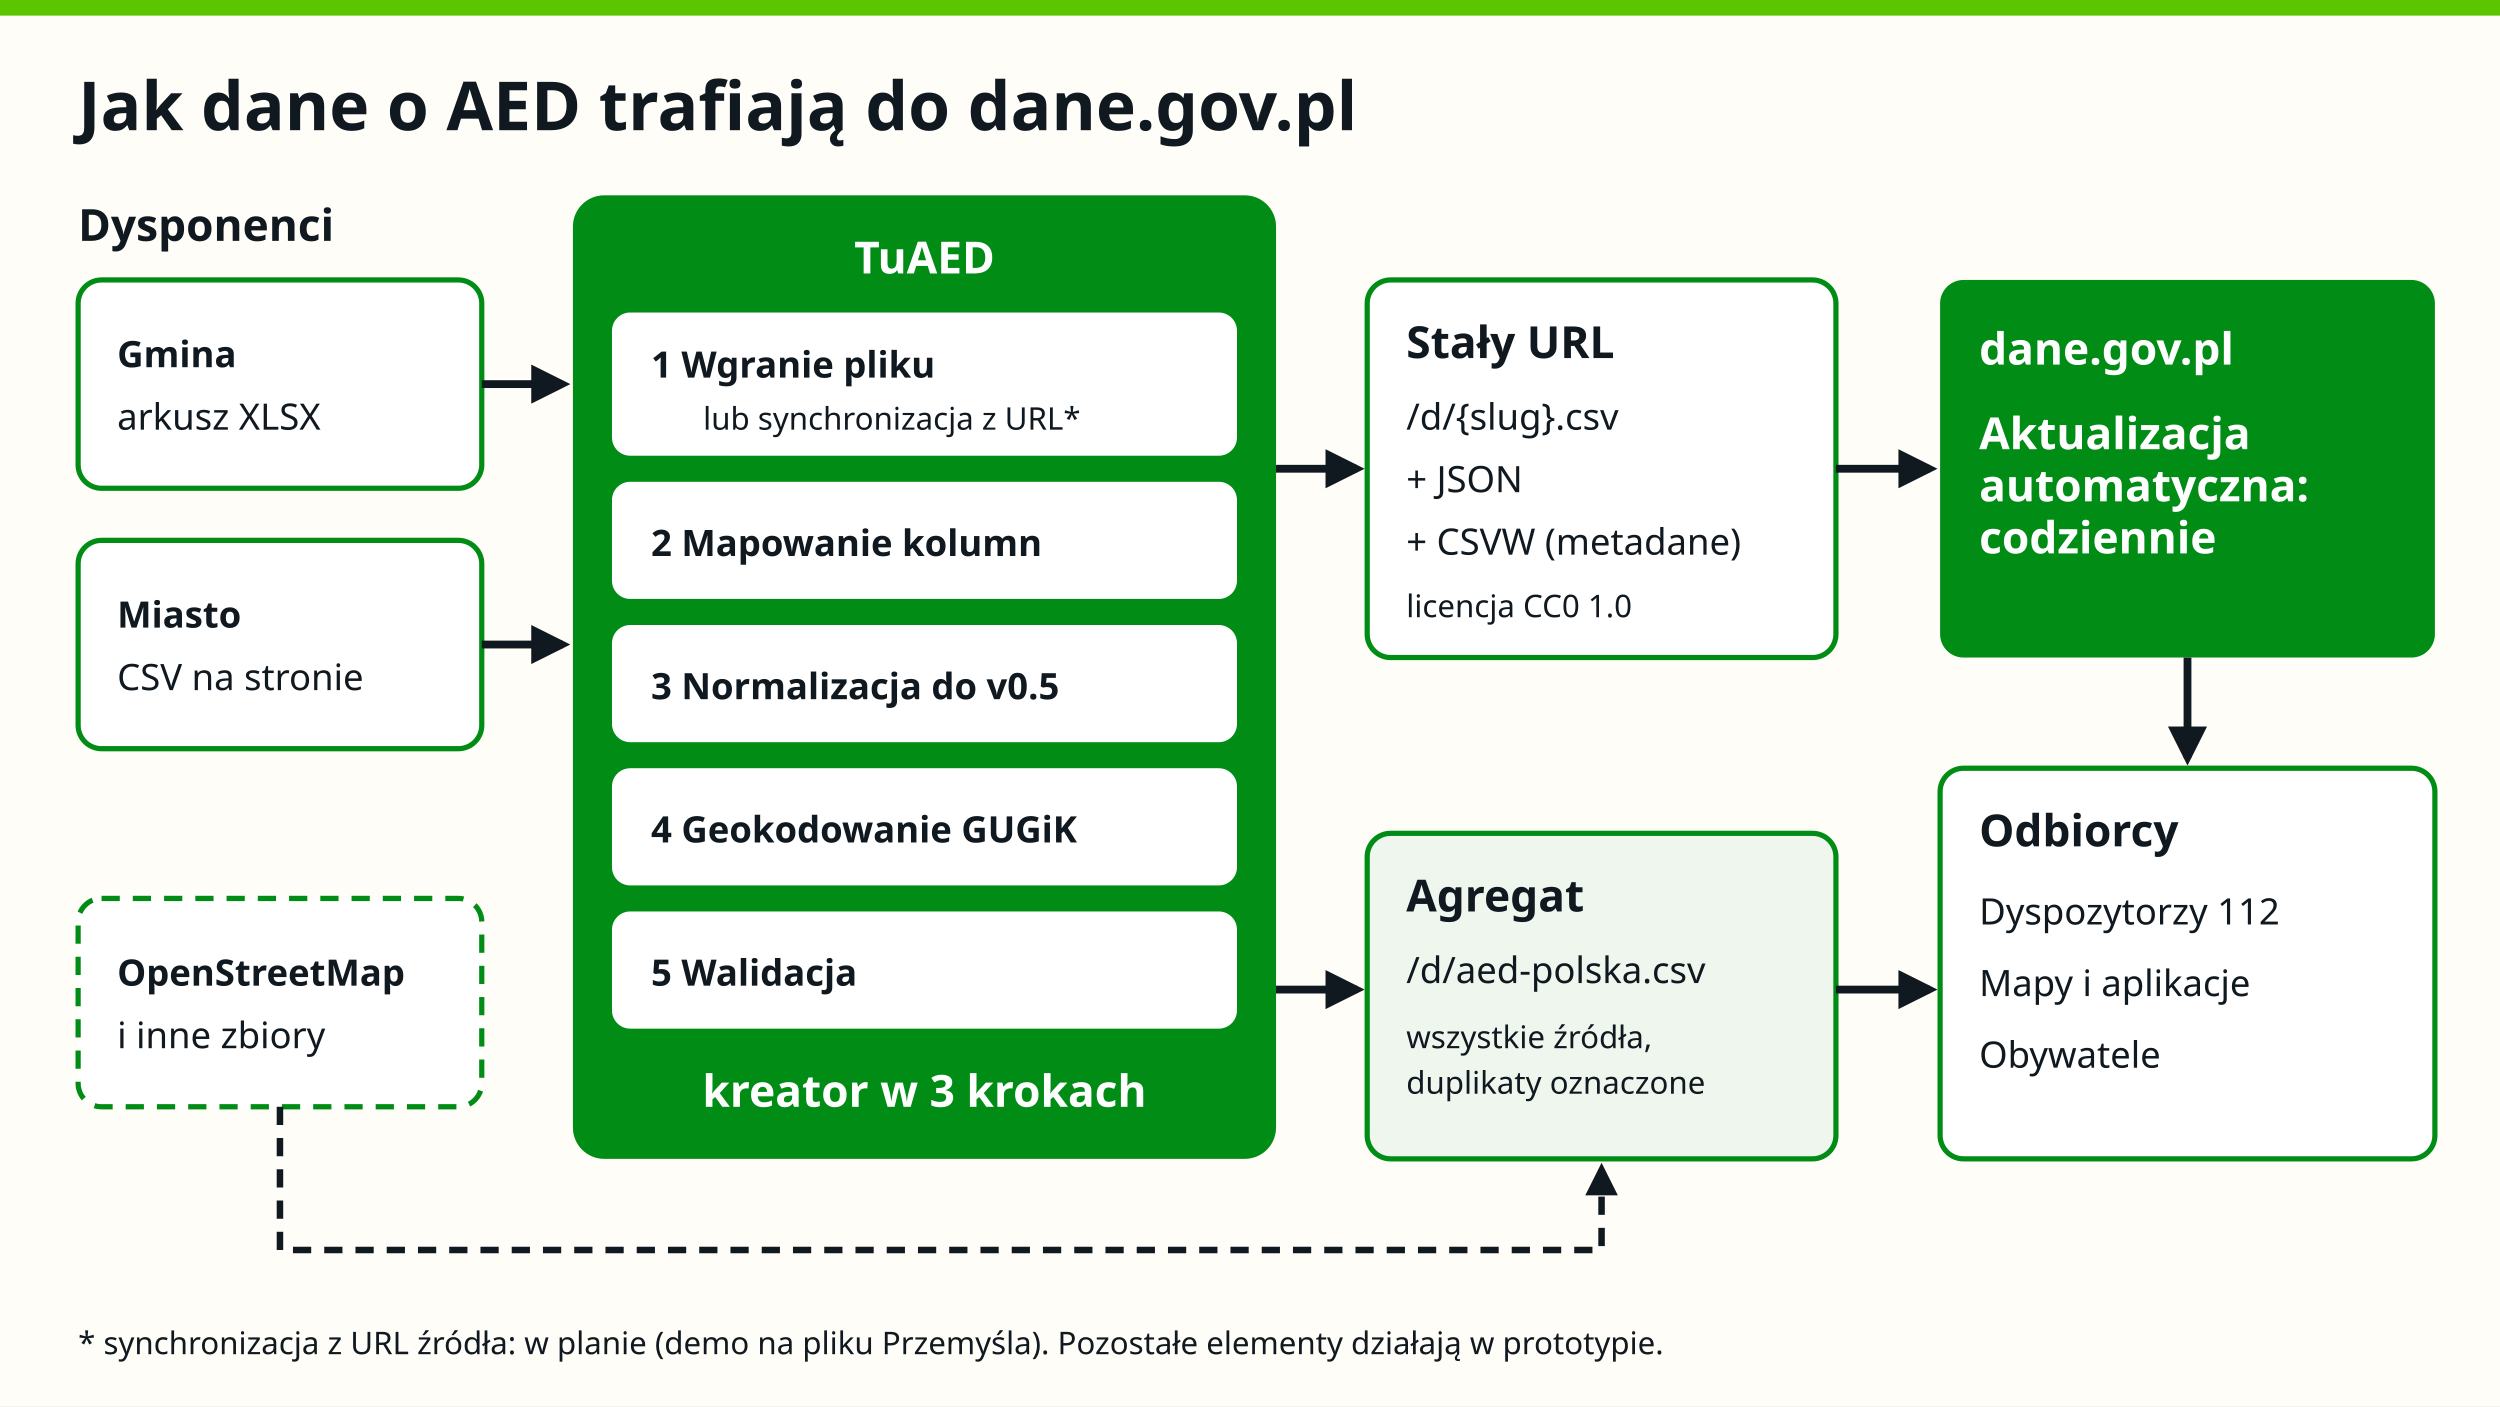
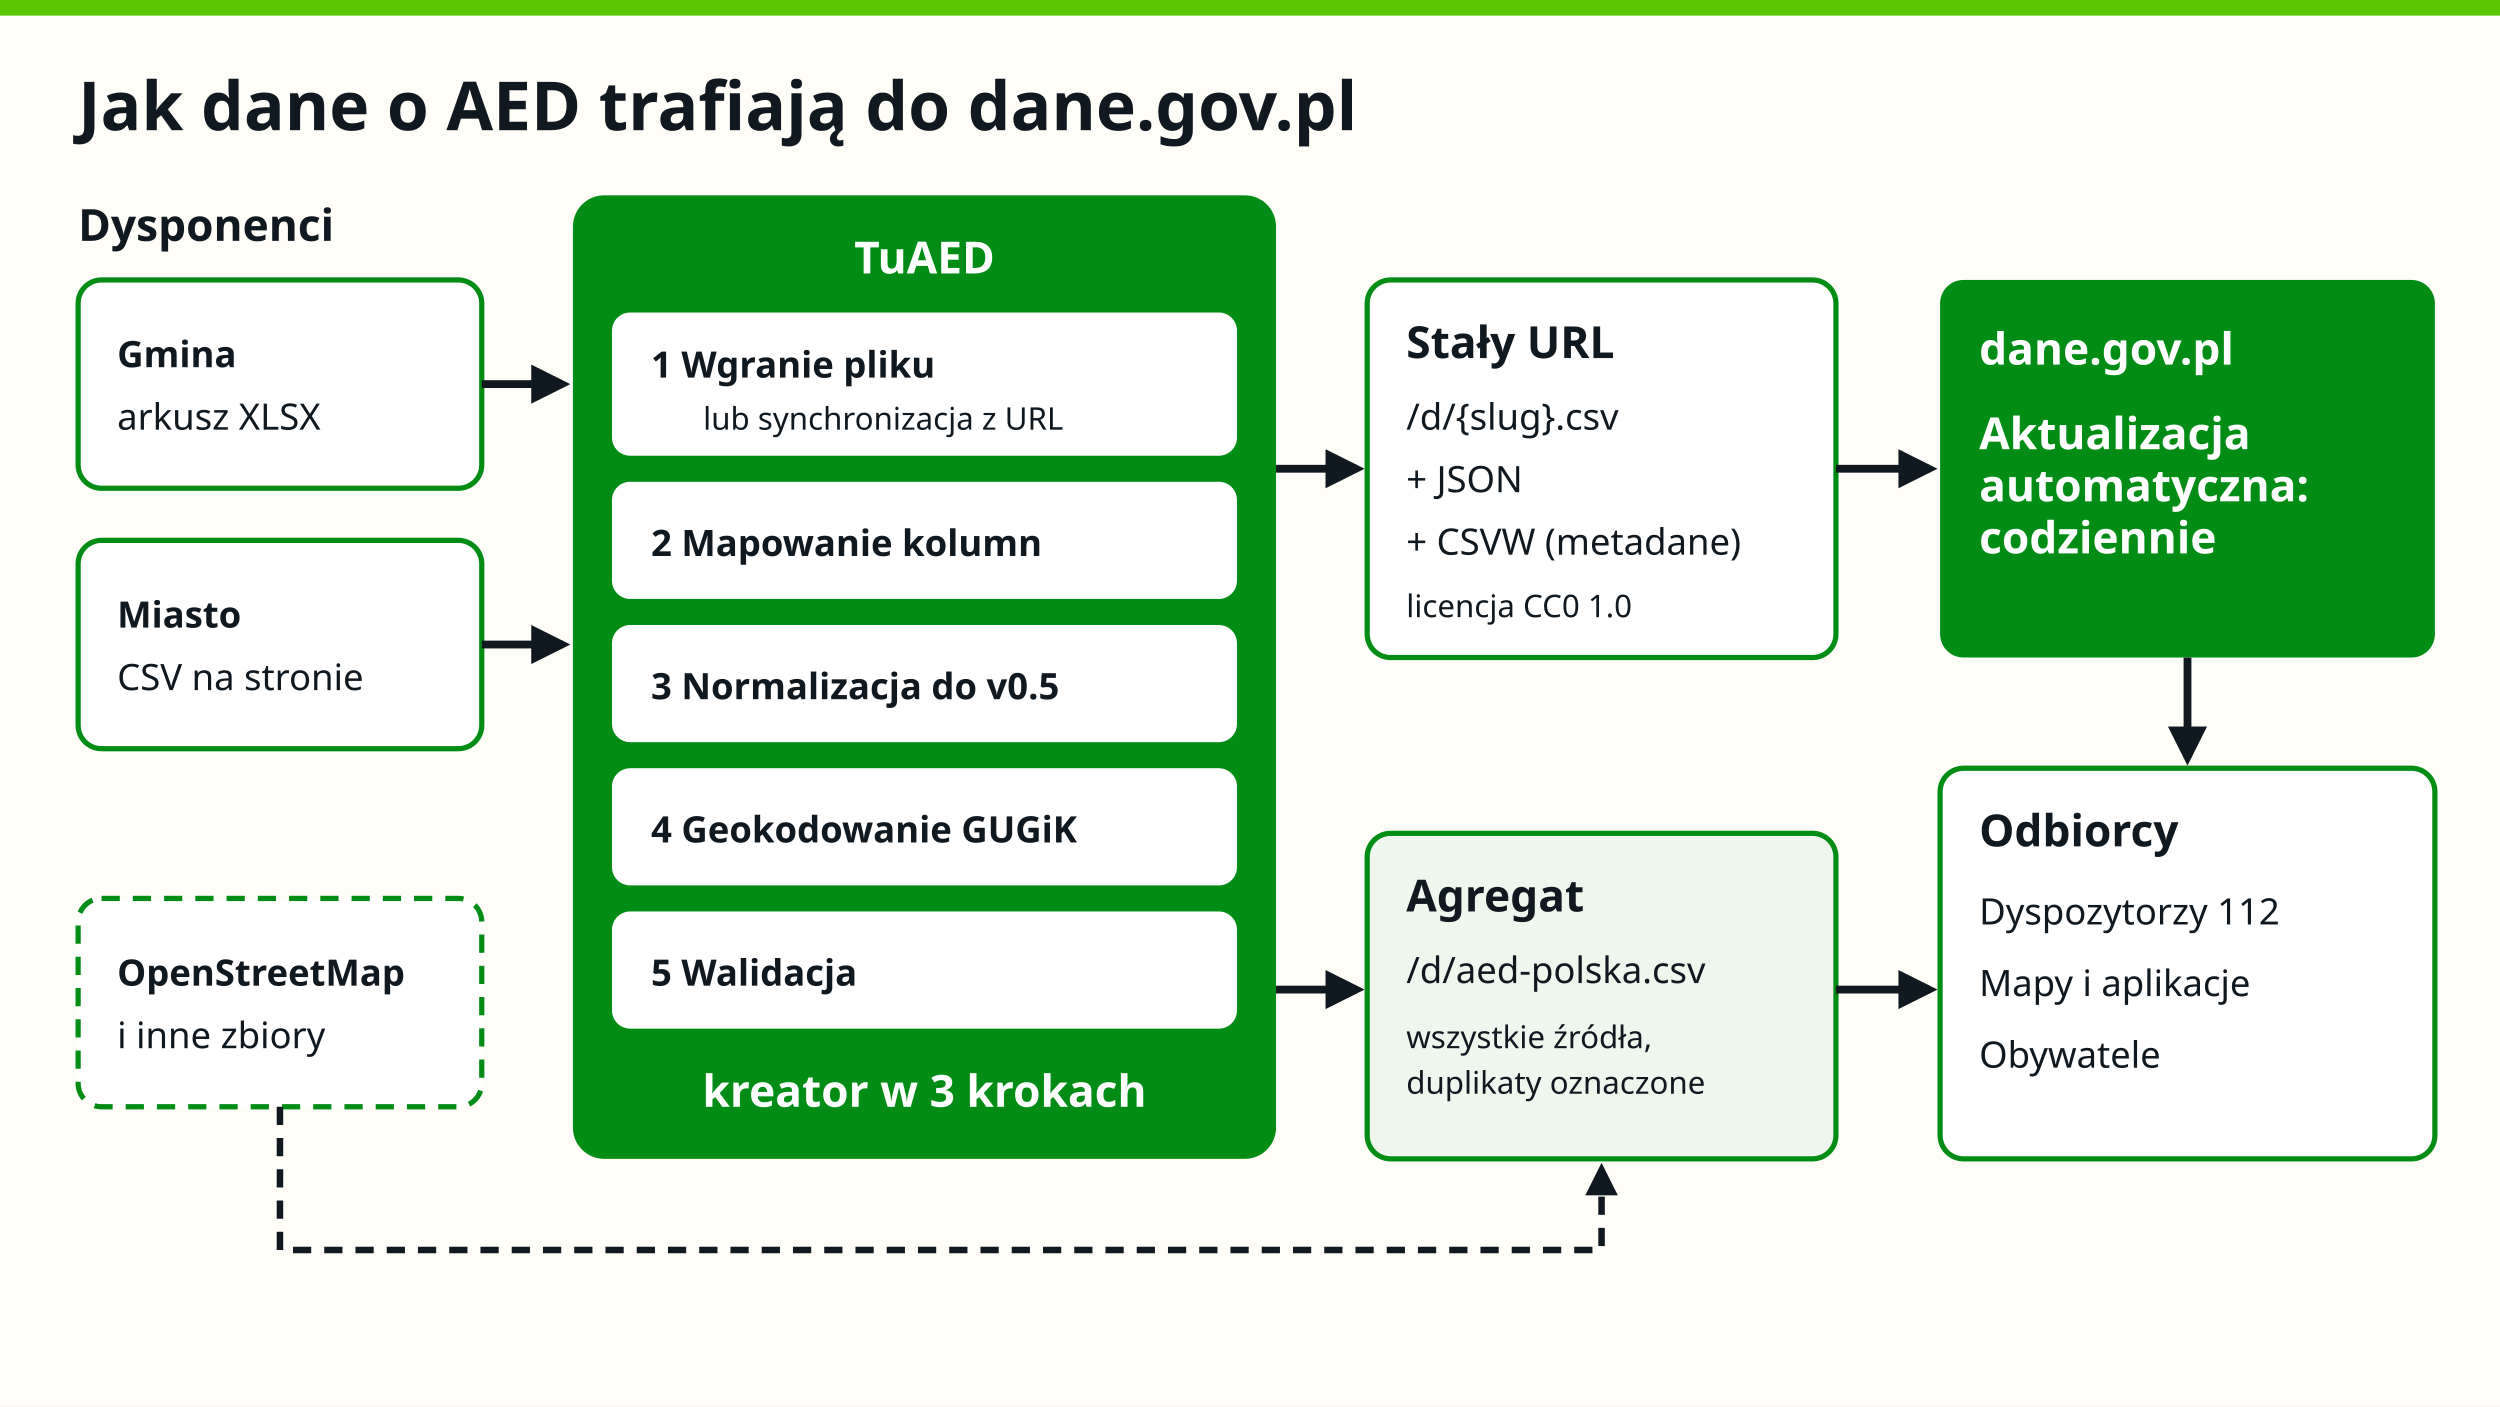
<svg xmlns="http://www.w3.org/2000/svg" viewBox="0 0 1920 1080" width="1920" height="1080" font-family="'Noto Sans', 'Adwaita Sans', Arial, sans-serif" role="img" aria-labelledby="t d">
  <defs>
    <marker id="g" viewBox="0 0 10 10" refX="8" refY="5" markerWidth="5" markerHeight="5" orient="auto-start-reverse">
      <path d="M0 0 L10 5 L0 10 z" fill="#101820" />
    </marker>
    <style>
      .h { font-size: 34px; font-weight: 700; fill: #101820; }
      .hw { font-size: 34px; font-weight: 700; fill: #ffffff; }
      .b { font-size: 28px; fill: #101820; }
      .bb { font-size: 28px; font-weight: 700; fill: #101820; }
      .s { font-size: 24px; fill: #101820; }
      .card { fill: #ffffff; stroke: #008c15; stroke-width: 4; }
      .soft { fill: #eef6ee; stroke: #008c15; stroke-width: 4; }
      .arrow { stroke: #101820; stroke-width: 6; fill: none; marker-end: url(#g); }
      .dash { stroke: #101820; stroke-width: 5; fill: none; stroke-dasharray: 14 10; marker-end: url(#g); }
    </style>
  </defs>
  <rect width="1920" height="1080" fill="#fffdf8" />
  <rect x="0" y="0" width="1920" height="12" fill="#5bc500" />
  <text x="60" y="100" font-size="52" font-weight="700" fill="#101820">Jak dane o AED trafiają do dane.gov.pl</text>
  <text x="60" y="185" class="h">Dysponenci</text>
  <rect x="60" y="215" width="310" height="160" rx="18" class="card" />
  <text x="90" y="282" class="bb">Gmina</text>
  <text x="90" y="330" class="b">arkusz XLSX</text>
  <rect x="60" y="415" width="310" height="160" rx="18" class="card" />
  <text x="90" y="482" class="bb">Miasto</text>
  <text x="90" y="530" class="b">CSV na stronie</text>
  <rect x="60" y="690" width="310" height="160" rx="18" class="card" stroke-dasharray="14 10" />
  <text x="90" y="757" class="bb">OpenStreetMap</text>
  <text x="90" y="805" class="b">i inne zbiory</text>
  <rect x="440" y="150" width="540" height="740" rx="24" fill="#008c15" />
  <text x="710" y="210" class="hw" text-anchor="middle">TuAED</text>
  <g>
    <rect x="470" y="240" width="480" height="110" rx="14" fill="#ffffff" />
    <text x="500" y="290" class="bb">1  Wgranie pliku</text>
-     <text x="540" y="330" class="s">lub synchronizacja z URL*</text>
+     <text x="540" y="330" class="s">lub synchronizacja z URL</text>
    <rect x="470" y="370" width="480" height="90" rx="14" fill="#ffffff" />
    <text x="500" y="427" class="bb">2  Mapowanie kolumn</text>
    <rect x="470" y="480" width="480" height="90" rx="14" fill="#ffffff" />
    <text x="500" y="537" class="bb">3  Normalizacja do v0.5</text>
    <rect x="470" y="590" width="480" height="90" rx="14" fill="#ffffff" />
    <text x="500" y="647" class="bb">4  Geokodowanie GUGiK</text>
    <rect x="470" y="700" width="480" height="90" rx="14" fill="#ffffff" />
    <text x="500" y="757" class="bb">5  Walidacja</text>
    <text x="710" y="850" class="hw" text-anchor="middle" font-size="30">kreator w 3 krokach</text>
  </g>
  <rect x="1050" y="215" width="360" height="290" rx="18" class="card" />
  <text x="1080" y="275" class="h">Stały URL</text>
  <text x="1080" y="330" class="b">/d/{slug}.csv</text>
  <text x="1080" y="378" class="b">+ JSON</text>
  <text x="1080" y="426" class="b">+ CSVW (metadane)</text>
  <text x="1080" y="474" class="s">licencja CC0 1.0</text>
  <rect x="1050" y="640" width="360" height="250" rx="18" class="soft" />
  <text x="1080" y="700" class="h">Agregat</text>
  <text x="1080" y="755" class="b">/d/aed-polska.csv</text>
  <text x="1080" y="805" class="s">wszystkie źródła,</text>
  <text x="1080" y="840" class="s">duplikaty oznaczone</text>
  <rect x="1490" y="215" width="380" height="290" rx="18" fill="#008c15" />
  <text x="1520" y="280" class="hw">dane.gov.pl</text>
  <text x="1520" y="345" class="hw" font-size="28">Aktualizacja</text>
  <text x="1520" y="385" class="hw" font-size="28">automatyczna:</text>
  <text x="1520" y="425" class="hw" font-size="28">codziennie</text>
  <rect x="1490" y="590" width="380" height="300" rx="18" class="card" />
  <text x="1520" y="650" class="h">Odbiorcy</text>
  <text x="1520" y="710" class="b">Dyspozytorzy 112</text>
  <text x="1520" y="765" class="b">Mapy i aplikacje</text>
  <text x="1520" y="820" class="b">Obywatele</text>
  <path d="M370 295 L432 295" class="arrow" />
  <path d="M370 495 L432 495" class="arrow" />
  <path d="M980 360 L1042 360" class="arrow" />
  <path d="M1410 360 L1482 360" class="arrow" />
  <path d="M1680 505 L1680 582" class="arrow" />
  <path d="M980 760 L1042 760" class="arrow" />
  <path d="M1410 760 L1482 760" class="arrow" />
  <path d="M215 850 L215 960 L1230 960 L1230 898" class="dash" />
-   <text x="60" y="1040" class="s">* synchronizacja z URL źródła: w planie (demo na pliku Przemyśla). Pozostałe elementy działają w prototypie.</text>
</svg>
